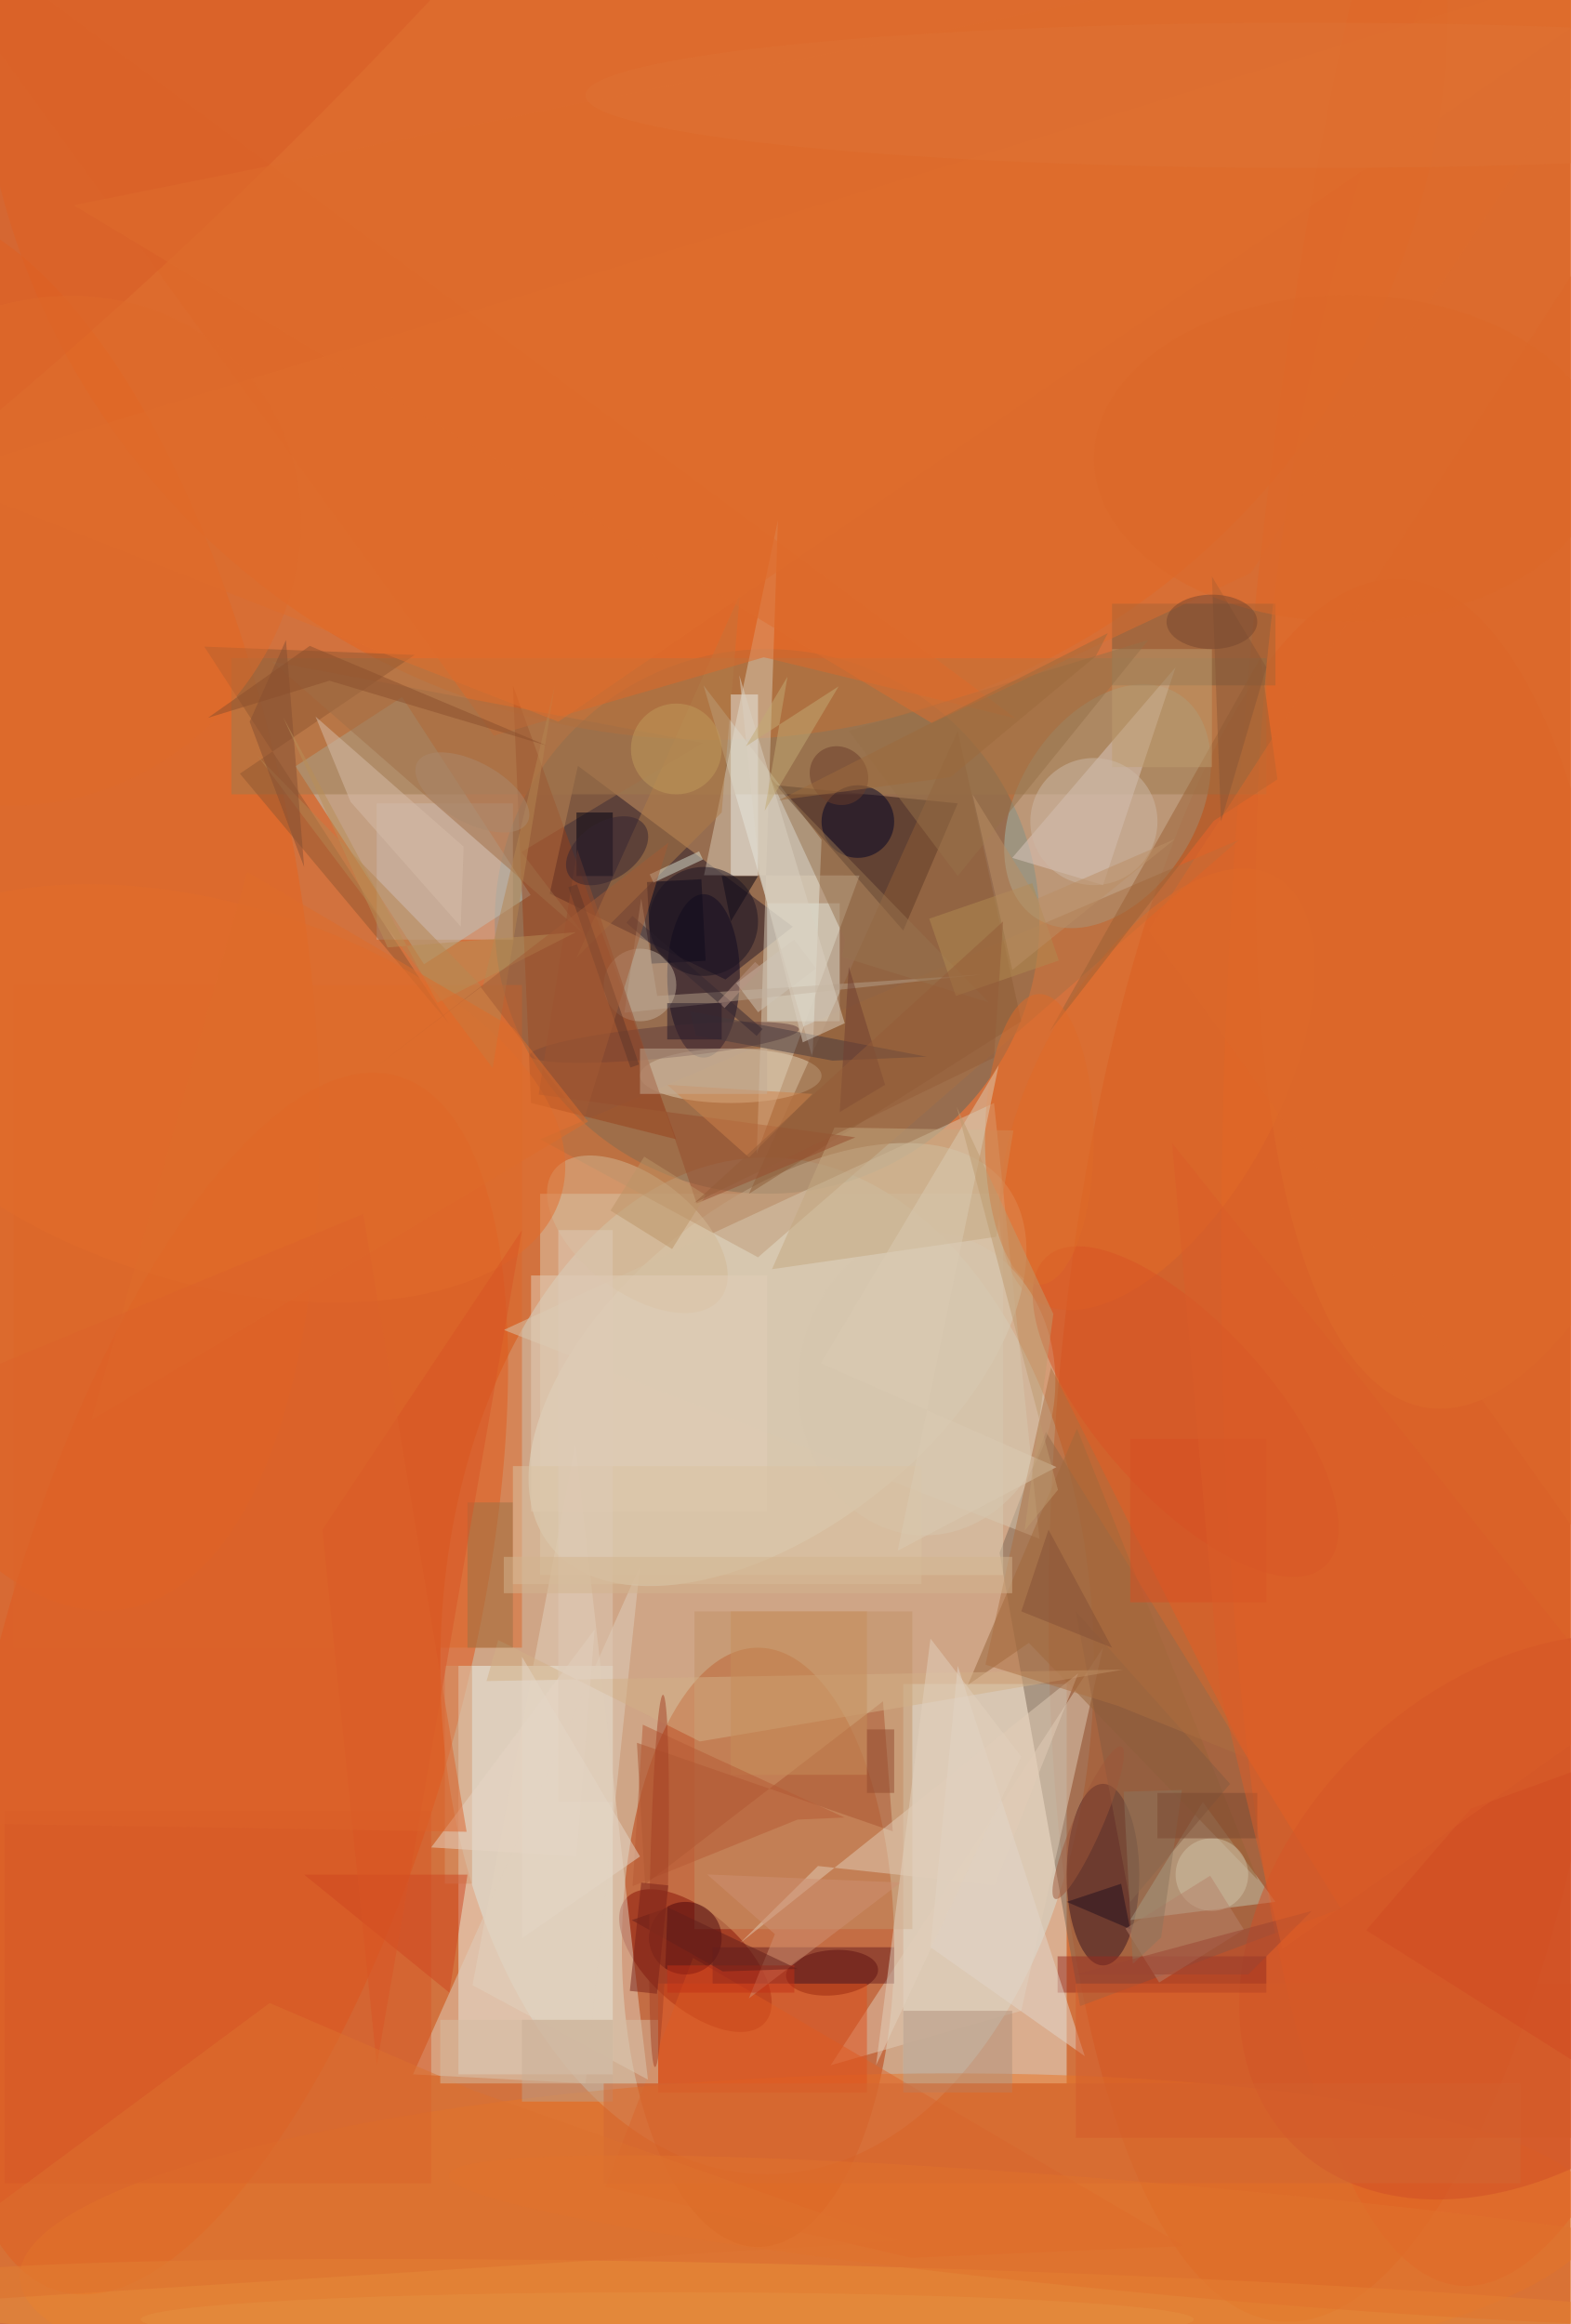
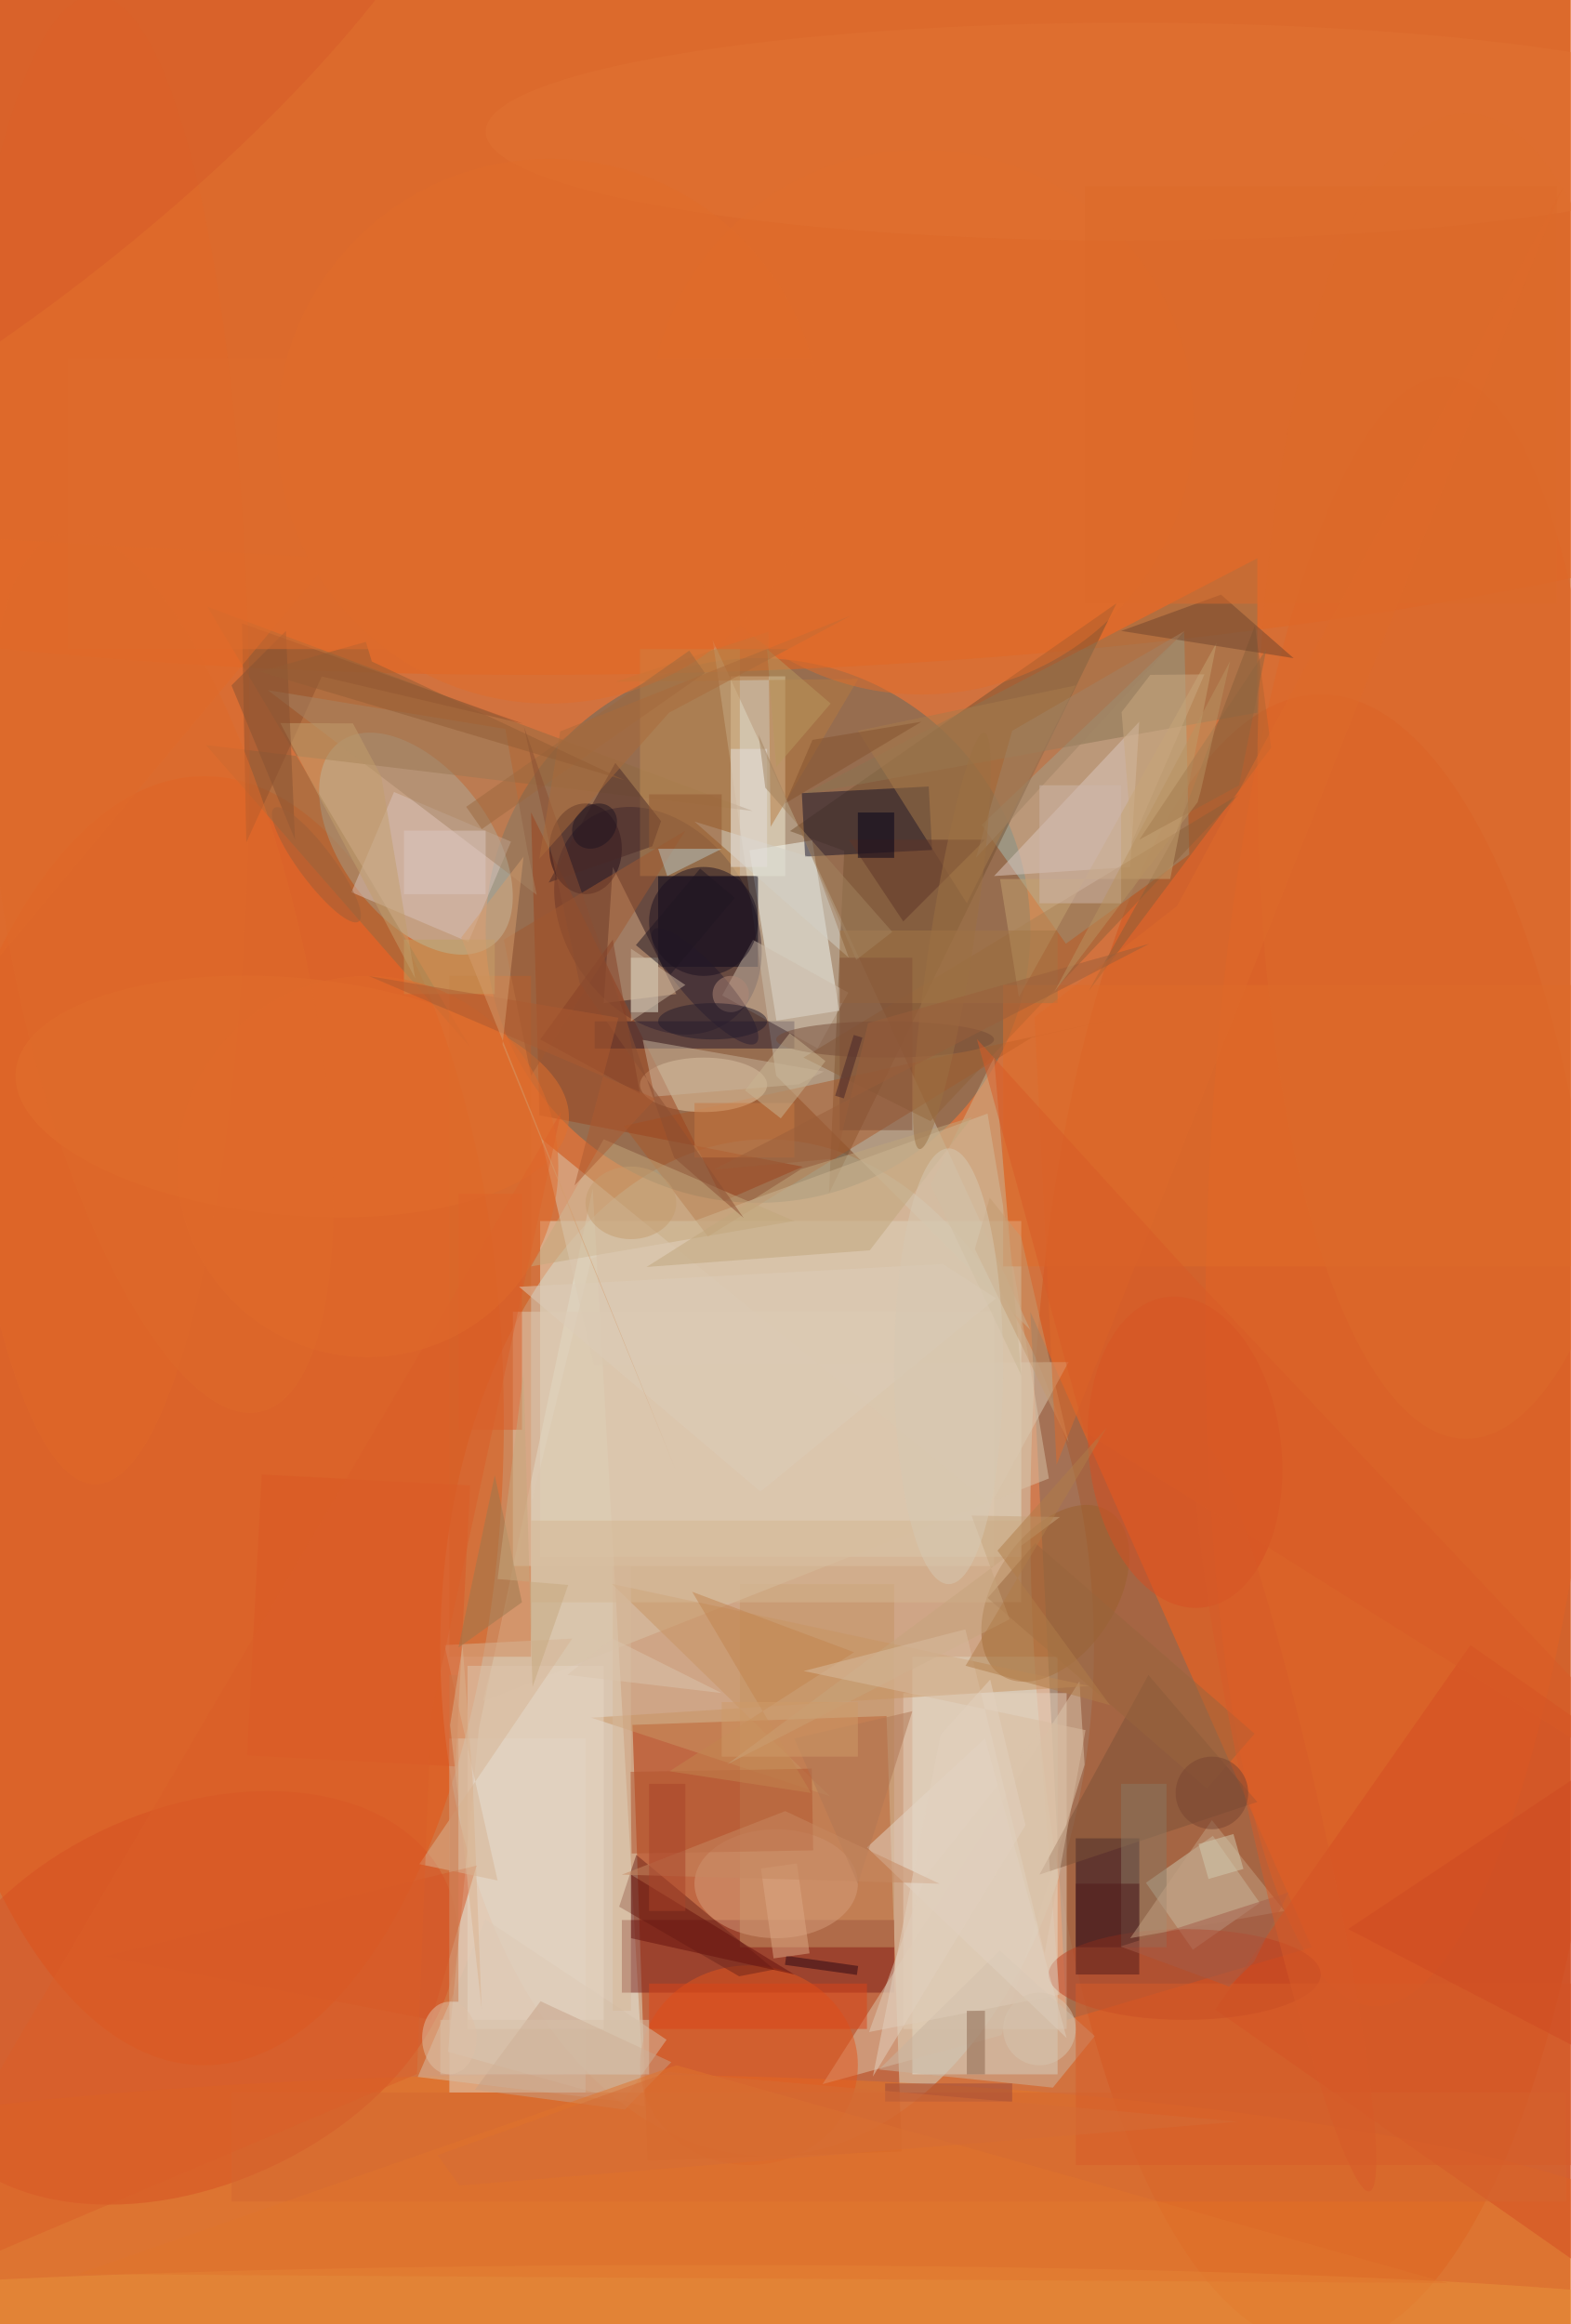
<svg xmlns="http://www.w3.org/2000/svg" version="1.1" width="692" height="1024">
  <rect x="0" y="0" width="692" height="1024" fill="#d2723e" />
  <g transform="scale(4) translate(0.5 0.5)">
-     <ellipse fill="#ccd8ce" fill-opacity="0.502" cx="84" cy="183" rx="36" ry="56" />
-     <ellipse fill="#b93702" fill-opacity="0.502" cx="83" cy="214" rx="15" ry="33" />
-     <ellipse fill="#5c6961" fill-opacity="0.502" cx="84" cy="101" rx="30" ry="30" />
-     <g transform="translate(85.15032 149.8133) rotate(231.4089) scale(17.93003 32.02655)">
-       <ellipse fill="#dfe1cd" fill-opacity="0.502" cx="0" cy="0" rx="1" ry="1" />
-     </g>
-     <g transform="translate(147.3419 159.2593) rotate(3.996481) scale(31.70714 96.19987)">
-       <ellipse fill="#d2531a" fill-opacity="0.502" cx="0" cy="0" rx="1" ry="1" />
-     </g>
-     <g transform="translate(24.64764 184.9558) rotate(285.5106) scale(69.47528 25.51802)">
-       <ellipse fill="#e35113" fill-opacity="0.502" cx="0" cy="0" rx="1" ry="1" />
-     </g>
-     <rect fill="#edf7f1" fill-opacity="0.502" x="50" y="183" width="17" height="45" />
-     <ellipse fill="#e7651c" fill-opacity="0.502" cx="78" cy="0" rx="81" ry="81" />
-     <rect fill="#e2e8dd" fill-opacity="0.502" x="99" y="185" width="18" height="44" />
-     <polygon fill="#f2fffa" fill-opacity="0.502" points="90,92 77,75 89,116" />
-     <polygon fill="#7a6754" fill-opacity="0.502" points="109.608,170.55,118.481,220.479,147.201,209.738,114.718,157.227" />
-     <g transform="translate(121.5049 88.30879) rotate(122.2494) scale(14.62291 9.803789)">
-       <ellipse fill="#a5bcaf" fill-opacity="0.502" cx="0" cy="0" rx="1" ry="1" />
-     </g>
-     <g transform="translate(45 91) rotate(237) scale(26 14)">
-       <rect fill="#b4cbc6" fill-opacity="0.502" x="-0.5" y="-0.5" width="1" height="1" />
-     </g>
-     <polygon fill="#261826" fill-opacity="0.502" points="86.841,101.58,79.412,107.397,60.058,97.937,63.159,83.866" />
-     <g transform="translate(88.60165 246.8753) rotate(267.6401) scale(18.65891 87.00384)">
-       <ellipse fill="#e77727" fill-opacity="0.502" cx="0" cy="0" rx="1" ry="1" />
-     </g>
-     <g transform="translate(0 99.59225) rotate(260.185) scale(78.27909 32.51928)">
-       <ellipse fill="#e5631d" fill-opacity="0.502" cx="0" cy="0" rx="1" ry="1" />
-     </g>
-     <g transform="translate(172 90.75056) rotate(94.13044) scale(160.9554 36.25339)">
-       <ellipse fill="#e16224" fill-opacity="0.502" cx="0" cy="0" rx="1" ry="1" />
-     </g>
-     <rect fill="#dacbb2" fill-opacity="0.502" x="59" y="131" width="51" height="42" />
-     <polygon fill="#2f1919" fill-opacity="0.502" points="99,102 105,88 85,86" />
-     <g transform="translate(76.10665 215.4708) rotate(221.796) scale(10.26437 5.198087)">
-       <ellipse fill="#861307" fill-opacity="0.502" cx="0" cy="0" rx="1" ry="1" />
-     </g>
-     <rect fill="#9e7a4f" fill-opacity="0.502" x="25" y="72" width="114" height="15" />
-     <polygon fill="#a77145" fill-opacity="0.502" points="83,138 136,92 59,125" />
-     <rect fill="#c19167" fill-opacity="0.502" x="76" y="177" width="24" height="35" />
-     <polygon fill="#dacbb5" fill-opacity="0.502" points="82.862,126.566,85.193,56.786,77.054,95.91,94.185,95.94" />
-     <ellipse fill="#34131f" fill-opacity="0.502" cx="121" cy="206" rx="4" ry="10" />
-     <polygon fill="#bfc3ac" fill-opacity="0.502" points="140,209 124,211 132,198" />
-     <polygon fill="#dbc8bf" fill-opacity="0.502" points="129,73 111,94 121,97" />
-     <ellipse fill="#040121" fill-opacity="0.502" cx="77" cy="107" rx="4" ry="9" />
-     <ellipse fill="#e2d1b5" fill-opacity="0.502" cx="80" cy="118" rx="10" ry="3" />
-     <g transform="translate(91.15669 216.8088) rotate(85.1994) scale(2.493763 5.084898)">
-       <ellipse fill="#540002" fill-opacity="0.502" cx="0" cy="0" rx="1" ry="1" />
-     </g>
-     <g transform="translate(167.6839 210.6616) rotate(46.59773) scale(26.06039 35.95035)">
-       <ellipse fill="#cf4f26" fill-opacity="0.502" cx="0" cy="0" rx="1" ry="1" />
-     </g>
-     <polygon fill="#98401b" fill-opacity="0.502" points="56,75 74,125 58,121" />
-     <polygon fill="#ddcdbb" fill-opacity="0.502" points="45,228 70,172 64,229" />
-     <rect fill="#755c3f" fill-opacity="0.502" x="122" y="66" width="18" height="9" />
-     <rect fill="#db6629" fill-opacity="0.502" x="1" y="108" width="56" height="73" />
-     <polygon fill="#e0ccb5" fill-opacity="0.502" points="112,221 91,227 121,181" />
-     <polygon fill="#dd6528" fill-opacity="0.502" points="99.879,248.205,129.909,246.912,75.843,215.18,66.211,240.389" />
-     <g transform="translate(126.9508 119.4875) rotate(28.96615) scale(13.18966 26.82827)">
-       <ellipse fill="#e26b27" fill-opacity="0.502" cx="0" cy="0" rx="1" ry="1" />
-     </g>
-     <rect fill="#e0e1d5" fill-opacity="0.502" x="84" y="99" width="8" height="13" />
-     <polygon fill="#d6c7af" fill-opacity="0.502" points="55,146 109,121 114,169" />
-     <rect fill="#d55826" fill-opacity="0.502" x="0" y="199" width="47" height="41" />
-     <polygon fill="#e2d1be" fill-opacity="0.502" points="62.878,158.59,51.544,218.181,70.874,228.581,69.95,220.877" />
-     <polygon fill="#966237" fill-opacity="0.502" points="112.832,180.477,106.111,185.107,118.132,156.874,138.058,206.588" />
-     <rect fill="#ccb7ac" fill-opacity="0.502" x="41" y="88" width="15" height="15" />
-     <g transform="translate(94.20889 255) rotate(91.63106) scale(5.874282 111.21)">
-       <ellipse fill="#e78e39" fill-opacity="0.502" cx="0" cy="0" rx="1" ry="1" />
-     </g>
-     <polygon fill="#aa5431" fill-opacity="0.502" points="69.662,191.478,70.555,207.069,96.772,186.906,97.843,201.231" />
-     <polygon fill="#8f5631" fill-opacity="0.502" points="25.923,84.721,45.19,71.641,22.007,70.731,48.929,112.219" />
-     <polygon fill="#b07c48" fill-opacity="0.502" points="81,65 63,105 79,89" />
-     <polygon fill="#de6828" fill-opacity="0.502" points="53.899,80.537,-16,-16,111.43,78.65,83.635,71.902" />
-     <polygon fill="#8d5c36" fill-opacity="0.502" points="112,112 82,131 105,80" />
-     <g transform="translate(72.68794 114.3133) rotate(264.4191) scale(1.74539 14.8898)">
-       <ellipse fill="#603d3b" fill-opacity="0.502" cx="0" cy="0" rx="1" ry="1" />
-     </g>
-     <ellipse fill="#4c070d" fill-opacity="0.502" cx="75" cy="213" rx="4" ry="4" />
-     <g transform="translate(74 101) rotate(177) scale(6 9)">
-       <rect fill="#000016" fill-opacity="0.502" x="-0.5" y="-0.5" width="1" height="1" />
-     </g>
-     <g transform="translate(69.70981 135.4664) rotate(127.683) scale(6.352276 11.57758)">
-       <ellipse fill="#d2b894" fill-opacity="0.502" cx="0" cy="0" rx="1" ry="1" />
-     </g>
-     <rect fill="#952c21" fill-opacity="0.502" x="116" y="215" width="23" height="4" />
-     <polygon fill="#a06e47" fill-opacity="0.502" points="56.94,93.357,76.955,81.332,29.461,72.371,63.781,102.358" />
-     <rect fill="#de501d" fill-opacity="0.502" x="72" y="218" width="23" height="12" />
-     <g transform="translate(170.7653 61.06855) rotate(278.5629) scale(94.55963 30.08655)">
-       <ellipse fill="#dd6c2b" fill-opacity="0.502" cx="0" cy="0" rx="1" ry="1" />
-     </g>
-     <ellipse fill="#000324" fill-opacity="0.502" cx="94" cy="90" rx="4" ry="4" />
-     <polygon fill="#835b41" fill-opacity="0.502" points="135,196 124,209 118,177" />
-     <g transform="translate(22.8169 119.9377) rotate(286.2642) scale(20.95889 40.10945)">
-       <ellipse fill="#e16d2a" fill-opacity="0.502" cx="0" cy="0" rx="1" ry="1" />
-     </g>
-     <rect fill="#b0907b" fill-opacity="0.502" x="99" y="221" width="12" height="9" />
-     <rect fill="#e8e8e1" fill-opacity="0.502" x="80" y="76" width="3" height="20" />
-     <polygon fill="#9a6034" fill-opacity="0.502" points="133.205,89.918,115.13,113.134,138.352,71.94,140.221,85.35" />
-     <polygon fill="#d2b086" fill-opacity="0.502" points="53.094,184.678,123.223,183.415,76.588,191.328,54.379,180.162" />
-     <polygon fill="#e2cbb6" fill-opacity="0.502" points="89.604,205.05,109.064,207.166,118.283,183.81,80.963,213.594" />
-     <polygon fill="#e1d6c9" fill-opacity="0.502" points="119,226 105,183 102,214" />
-     <g transform="translate(101.5719 151.9213) rotate(362.5648) scale(14.18144 16.71087)">
-       <ellipse fill="#d5c6ae" fill-opacity="0.502" cx="0" cy="0" rx="1" ry="1" />
-     </g>
-     <polygon fill="#b39d87" fill-opacity="0.502" points="68.278,111.062,70.133,98.456,71.887,109.209,107.466,106.863" />
-     <polygon fill="#c3a880" fill-opacity="0.502" points="109.237,135.743,84.54,139.306,91.431,123.697,111.132,124.029" />
-     <rect fill="#be9c6f" fill-opacity="0.502" x="122" y="71" width="11" height="13" />
-     <g transform="translate(50 195) rotate(270) scale(24 3)">
-       <rect fill="#d3986e" fill-opacity="0.502" x="-0.5" y="-0.5" width="1" height="1" />
-     </g>
-     <rect fill="#e2cdb8" fill-opacity="0.502" x="58" y="140" width="26" height="26" />
-     <g transform="translate(130.1007 154.9928) rotate(228.1566) scale(22.91149 9.492324)">
-       <ellipse fill="#d85224" fill-opacity="0.502" cx="0" cy="0" rx="1" ry="1" />
-     </g>
-     <ellipse fill="#c1ad9a" fill-opacity="0.502" cx="70" cy="108" rx="4" ry="4" />
-     <polygon fill="#ce4721" fill-opacity="0.502" points="51,206 33,206 49,219" />
-     <polygon fill="#000011" fill-opacity="0.502" points="79,96 80,101 83,96" />
-     <g transform="translate(14.09811 0) rotate(45.44603) scale(23.15477 115.1695)">
-       <ellipse fill="#d75c27" fill-opacity="0.502" cx="0" cy="0" rx="1" ry="1" />
-     </g>
-     <rect fill="#000011" fill-opacity="0.502" x="63" y="89" width="4" height="7" />
-     <polygon fill="#b48451" fill-opacity="0.502" points="52.666,108.276,60.621,74.98,53.772,117.155,27.876,82.769" />
-     <rect fill="#bda08a" fill-opacity="0.502" x="57" y="222" width="10" height="9" />
-     <g transform="translate(74 95) rotate(245) scale(1 6)">
-       <rect fill="#d6ddcd" fill-opacity="0.502" x="-0.5" y="-0.5" width="1" height="1" />
-     </g>
-     <rect fill="#672021" fill-opacity="0.502" x="78" y="214" width="20" height="4" />
-     <polygon fill="#964d2c" fill-opacity="0.502" points="76.244,132.066,63.094,93.074,58.836,120.075,93.729,124.786" />
-     <polygon fill="#967148" fill-opacity="0.502" points="105,96 93,80 126,70" />
-     <rect fill="#d16732" fill-opacity="0.502" x="66" y="229" width="101" height="11" />
-     <polygon fill="#ce8f73" fill-opacity="0.502" points="98.716,206.87,81.988,219.635,84.861,212.552,77.404,205.98" />
-     <rect fill="#c58e5a" fill-opacity="0.502" x="80" y="177" width="15" height="18" />
-     <polygon fill="#df6e2c" fill-opacity="0.502" points="188,-8 -8,52 61,79" />
-     <polygon fill="#95734f" fill-opacity="0.502" points="92.607,103.041,92.262,104.909,108.411,109.916,84.333,85.149" />
-     <polygon fill="#cd824a" fill-opacity="0.502" points="82,127 89,120 73,119" />
-     <polygon fill="#d6bca7" fill-opacity="0.502" points="34.259,78.437,50.566,92.762,50.255,101.572,38.118,87.825" />
-     <polygon fill="#dd6d2d" fill-opacity="0.502" points="137.295,62.605,188,-14.19,7.622,22.104,102.142,79.151" />
-     <polygon fill="#b55a34" fill-opacity="0.502" points="69.185,207.267,87.35,199.939,92.538,199.71,70.309,189.481" />
-     <rect fill="#987246" fill-opacity="0.502" x="51" y="165" width="5" height="16" />
-     <polygon fill="#d75525" fill-opacity="0.502" points="35,168 57,135 41,227" />
-     <rect fill="#dac1a1" fill-opacity="0.502" x="56" y="161" width="45" height="13" />
-     <polygon fill="#ac6f41" fill-opacity="0.502" points="108.053,182.871,115.278,150.131,136.857,193.125,122.604,187.394" />
-     <ellipse fill="#de6a28" fill-opacity="0.502" cx="114" cy="125" rx="6" ry="16" />
-     <polygon fill="#463a3e" fill-opacity="0.502" points="91.209,116.333,76.154,113.566,75.482,110.885,101.573,115.903" />
-     <polygon fill="#dc702e" fill-opacity="0.502" points="51.703,229.805,98.573,246.333,-16,253.672,29.205,220.139" />
-     <polygon fill="#e5d3c4" fill-opacity="0.502" points="65,179 63,204 47,203" />
-     <g transform="translate(85 107) rotate(143) scale(8 4)">
-       <rect fill="#cdc3b6" fill-opacity="0.502" x="-0.5" y="-0.5" width="1" height="1" />
-     </g>
-     <g transform="translate(66 107) rotate(71) scale(21 1)">
-       <rect fill="#5f362b" fill-opacity="0.502" x="-0.5" y="-0.5" width="1" height="1" />
-     </g>
-     <rect fill="#c4ab94" fill-opacity="0.502" x="70" y="115" width="14" height="5" />
-     <g transform="translate(109 103) rotate(71) scale(9 12)">
-       <rect fill="#b08a51" fill-opacity="0.502" x="-0.5" y="-0.5" width="1" height="1" />
-     </g>
-     <ellipse fill="#c0995a" fill-opacity="0.502" cx="74" cy="82" rx="5" ry="5" />
-     <polygon fill="#844f32" fill-opacity="0.502" points="27,79 33,95 31,70" />
-     <g transform="translate(76 107) rotate(221) scale(19 1)">
-       <rect fill="#372833" fill-opacity="0.502" x="-0.5" y="-0.5" width="1" height="1" />
-     </g>
-     <ellipse fill="#d0c0a3" fill-opacity="0.502" cx="133" cy="206" rx="4" ry="4" />
-     <polygon fill="#dc692b" fill-opacity="0.502" points="177,23 126,102 185,185" />
-     <g transform="translate(91.9176 84.93813) rotate(226.3841) scale(3.368886 3.090328)">
-       <ellipse fill="#6b3d2a" fill-opacity="0.502" cx="0" cy="0" rx="1" ry="1" />
-     </g>
-     <polygon fill="#22101f" fill-opacity="0.502" points="123,207 117,209 124,212" />
-     <g transform="translate(4.107813 60.17072) rotate(139.0211) scale(29.87197 26.65074)">
-       <ellipse fill="#de6a2a" fill-opacity="0.502" cx="0" cy="0" rx="1" ry="1" />
-     </g>
-     <polygon fill="#d9d0bf" fill-opacity="0.502" points="87.932,114.321,83.168,95.634,80.942,73.879,92.551,112.214" />
-     <rect fill="#ddcab6" fill-opacity="0.502" x="61" y="135" width="6" height="63" />
-     <polygon fill="#b78d56" fill-opacity="0.502" points="42.197,103.862,62.939,102.187,47.676,109.956,30.685,78.49" />
-     <polygon fill="#e1cfbc" fill-opacity="0.502" points="96,227 102,180 112,193" />
-     <g transform="translate(130 212) rotate(-32) scale(11 7)">
-       <rect fill="#b6816b" fill-opacity="0.502" x="-0.5" y="-0.5" width="1" height="1" />
-     </g>
-     <polygon fill="#a15a34" fill-opacity="0.502" points="41.276,116.74,52.458,108.242,63.76,123.039,73.153,92.312" />
-     <rect fill="#c23116" fill-opacity="0.502" x="73" y="216" width="14" height="3" />
-     <polygon fill="#c2aa75" fill-opacity="0.502" points="86.246,74.039,83.737,88.812,91.886,75.099,81.674,81.7" />
-     <ellipse fill="#de7334" fill-opacity="0.502" cx="144" cy="10" rx="80" ry="8" />
-     <polygon fill="#dd6c2b" fill-opacity="0.502" points="26.718,95.527,9.59,155.897,64.279,123.044,56.138,112.787" />
-     <ellipse fill="#ccb7a5" fill-opacity="0.502" cx="120" cy="90" rx="7" ry="7" />
-     <polygon fill="#8c755d" fill-opacity="0.502" points="124.288,215.835,127.405,212.917,129.694,196.673,123.276,196.867" />
-     <ellipse fill="#1c1422" fill-opacity="0.502" cx="77" cy="101" rx="6" ry="6" />
-     <rect fill="#d3bba2" fill-opacity="0.502" x="48" y="222" width="24" height="7" />
-     <rect fill="#d35b28" fill-opacity="0.502" x="118" y="218" width="55" height="17" />
-     <polygon fill="#cf4a22" fill-opacity="0.502" points="161.514,198.731,149.994,212.13,188,236.106,188,189.12" />
-     <polygon fill="#dacab2" fill-opacity="0.502" points="98.381,170.321,115.878,161.106,89.905,149.681,109.514,116.843" />
-     <polygon fill="#875636" fill-opacity="0.502" points="139,73 134,90 133,63" />
-     <polygon fill="#dc622a" fill-opacity="0.502" points="-16,200.164,50.901,201.278,39.516,133.224,-16,156.103" />
-     <ellipse fill="#dc6829" fill-opacity="0.502" cx="148" cy="50" rx="28" ry="18" />
-     <rect fill="#7b4930" fill-opacity="0.502" x="127" y="197" width="11" height="5" />
-     <g transform="translate(130.7398 246.4383) rotate(275.1225) scale(6.102707 82.13335)">
-       <ellipse fill="#df732d" fill-opacity="0.502" cx="0" cy="0" rx="1" ry="1" />
-     </g>
-     <rect fill="#914a2f" fill-opacity="0.502" x="95" y="190" width="3" height="7" />
-     <polygon fill="#835136" fill-opacity="0.502" points="122,181 112,177 115,168" />
-     <polygon fill="#713e30" fill-opacity="0.502" points="97,119 92,122 93,106" />
-     <g transform="translate(66.37673 93.2171) rotate(56.72022) scale(3.138528 5.008801)">
-       <ellipse fill="#342531" fill-opacity="0.502" cx="0" cy="0" rx="1" ry="1" />
-     </g>
-     <polygon fill="#8a4f2c" fill-opacity="0.502" points="22.413,78.569,35.791,74.484,59.719,81.625,33.622,70.647" />
-     <g transform="translate(119.3734 200.2815) rotate(23.53503) scale(1.599375 9.147064)">
-       <ellipse fill="#9d5638" fill-opacity="0.502" cx="0" cy="0" rx="1" ry="1" />
-     </g>
-     <g transform="translate(81 108) rotate(223) scale(1 6)">
-       <rect fill="#b89383" fill-opacity="0.502" x="-0.5" y="-0.5" width="1" height="1" />
-     </g>
-     <rect fill="#d54e22" fill-opacity="0.502" x="124" y="158" width="15" height="18" />
-     <polygon fill="#994433" fill-opacity="0.502" points="144,210 118,217 137,217" />
-     <polygon fill="#631f1a" fill-opacity="0.502" points="73.091,209.615,69.092,211.007,79.121,216.665,87.374,216.392" />
-     <polygon fill="#9c6a3d" fill-opacity="0.502" points="121.537,69.236,85.289,87.654,104.206,85.11,120.201,71.79" />
-     <ellipse fill="#e48f41" fill-opacity="0.502" cx="73" cy="255" rx="58" ry="3" />
-     <polygon fill="#e4d5c5" fill-opacity="0.502" points="57,213 70,204 57,182" />
-     <g transform="translate(72.09648 206.6895) rotate(91.22522) scale(20.5079 1)">
-       <ellipse fill="#a44025" fill-opacity="0.502" cx="0" cy="0" rx="1" ry="1" />
-     </g>
-     <g transform="translate(72 132) rotate(302) scale(7 8)">
-       <rect fill="#bc9467" fill-opacity="0.502" x="-0.5" y="-0.5" width="1" height="1" />
-     </g>
-     <ellipse fill="#76472f" fill-opacity="0.502" cx="133" cy="68" rx="5" ry="3" />
-     <polygon fill="#ba8e64" fill-opacity="0.502" points="128.934,91.921,111.016,106.334,106.628,86.989,113.755,98.5" />
-     <rect fill="#241929" fill-opacity="0.502" x="73" y="110" width="6" height="4" />
-     <g transform="translate(71 213) rotate(186) scale(3 12)">
-       <rect fill="#782018" fill-opacity="0.502" x="-0.5" y="-0.5" width="1" height="1" />
-     </g>
-     <polygon fill="#be996f" fill-opacity="0.502" points="116.043,163.612,104.88,121.417,115.531,144.236,112.363,168.117" />
-     <polygon fill="#da5c28" fill-opacity="0.502" points="178.239,187.648,140.758,214.188,133.902,185.607,128.612,125.41" />
-     <rect fill="#d1b38d" fill-opacity="0.502" x="55" y="171" width="56" height="4" />
-     <polygon fill="#935c39" fill-opacity="0.502" points="110,101 109,116 76,132" />
-     <g transform="translate(51.53551 86.7872) rotate(298.5094) scale(3.342284 6.906051)">
-       <ellipse fill="#aa886c" fill-opacity="0.502" cx="0" cy="0" rx="1" ry="1" />
-     </g>
+     <ellipse fill="#cbd8ce" fill-opacity="0.502" cx="84" cy="181" rx="36" ry="56" />
+     <ellipse fill="#5c6860" fill-opacity="0.502" cx="83" cy="102" rx="30" ry="30" />
+     <g transform="translate(84 213) rotate(178) scale(28 48)">
+       <rect fill="#b22d00" fill-opacity="0.502" x="-0.5" y="-0.5" width="1" height="1" />
+     </g>
+     <polygon fill="#e6e7db" fill-opacity="0.502" points="64.789,130.41,52.255,189.888,48.853,225.518,70.508,231.544" />
+     <ellipse fill="#d1521a" fill-opacity="0.502" cx="145" cy="167" rx="32" ry="91" />
+     <rect fill="#e1e1ce" fill-opacity="0.502" x="59" y="134" width="53" height="37" />
+     <ellipse fill="#e45515" fill-opacity="0.502" cx="22" cy="156" rx="33" ry="71" />
+     <g transform="translate(76.38264 28.30897) rotate(88.29663) scale(45.25856 172)">
+       <ellipse fill="#e6631a" fill-opacity="0.502" cx="0" cy="0" rx="1" ry="1" />
+     </g>
+     <rect fill="#e3ebdf" fill-opacity="0.502" x="100" y="182" width="16" height="46" />
+     <polygon fill="#ccc6b3" fill-opacity="0.502" points="85,118 113,146 78,70" />
+     <g transform="translate(45.32003 92.42976) rotate(233.0202) scale(14.0082 8.187904)">
+       <ellipse fill="#b5ccc5" fill-opacity="0.502" cx="0" cy="0" rx="1" ry="1" />
+     </g>
+     <polygon fill="#78695a" fill-opacity="0.502" points="113,144 144,214 117,222" />
+     <polygon fill="#a4beb3" fill-opacity="0.502" points="130.506,93.626,129.95,69.137,107.633,90.364,116.914,103.453" />
+     <g transform="translate(71.97696 100.9239) rotate(324.4425) scale(10.14982 13.59285)">
+       <ellipse fill="#3a2832" fill-opacity="0.502" cx="0" cy="0" rx="1" ry="1" />
+     </g>
+     <polygon fill="#745031" fill-opacity="0.502" points="122.491,65.954,90.812,130.972,92.494,93.223,86.518,91.049" />
+     <ellipse fill="#e87625" fill-opacity="0.502" cx="64" cy="252" rx="127" ry="24" />
+     <rect fill="#781f1b" fill-opacity="0.502" x="68" y="211" width="30" height="8" />
+     <rect fill="#f4edd5" fill-opacity="0.502" x="80" y="74" width="6" height="22" />
+     <g transform="translate(154.7953 130.7741) rotate(182.5742) scale(22.18394 89.8091)">
+       <ellipse fill="#e26224" fill-opacity="0.502" cx="0" cy="0" rx="1" ry="1" />
+     </g>
+     <rect fill="#c49365" fill-opacity="0.502" x="81" y="174" width="17" height="40" />
+     <polygon fill="#a95828" fill-opacity="0.502" points="113.152,113.792,77.484,135.695,68.199,123.52,123.371,111.498" />
+     <g transform="translate(115.7552 175.0147) rotate(213.5383) scale(6.660566 10.81746)">
+       <ellipse fill="#9a602c" fill-opacity="0.502" cx="0" cy="0" rx="1" ry="1" />
+     </g>
+     <polygon fill="#897552" fill-opacity="0.502" points="138,78 88,87 138,61" />
+     <g transform="translate(87 102) rotate(171) scale(7 19)">
+       <rect fill="#f3f9f4" fill-opacity="0.502" x="-0.5" y="-0.5" width="1" height="1" />
+     </g>
+     <rect fill="#1f091c" fill-opacity="0.502" x="118" y="202" width="7" height="12" />
+     <g transform="translate(132 208) rotate(145) scale(9 9)">
+       <rect fill="#cbcab2" fill-opacity="0.502" x="-0.5" y="-0.5" width="1" height="1" />
+     </g>
+     <g transform="translate(20.24905 219.5693) rotate(65.9484) scale(20.72391 31.11664)">
+       <ellipse fill="#d55122" fill-opacity="0.502" cx="0" cy="0" rx="1" ry="1" />
+     </g>
+     <rect fill="#000015" fill-opacity="0.502" x="72" y="96" width="11" height="10" />
+     <polygon fill="#906b43" fill-opacity="0.502" points="22.359,66.35,82.405,88.832,22.192,81.572,51.261,114.817" />
+     <rect fill="#e0d4c6" fill-opacity="0.502" x="49" y="191" width="15" height="39" />
+     <polygon fill="#d7c3a7" fill-opacity="0.502" points="64.657,138.133,52.701,186.882,115.037,162.364,108.284,122.163" />
+     <g transform="translate(95 90) rotate(177) scale(14 7)">
+       <rect fill="#171228" fill-opacity="0.502" x="-0.5" y="-0.5" width="1" height="1" />
+     </g>
+     <polygon fill="#daad85" fill-opacity="0.502" points="74,109 67,95 66,110" />
+     <rect fill="#ce662a" fill-opacity="0.502" x="49" y="107" width="9" height="75" />
+     <ellipse fill="#eccda8" fill-opacity="0.502" cx="77" cy="119" rx="7" ry="3" />
+     <rect fill="#e3d0bc" fill-opacity="0.502" x="99" y="186" width="18" height="37" />
+     <polygon fill="#9c421d" fill-opacity="0.502" points="87.935,128.02,58.918,122.355,57.999,88.984,79.201,131.807" />
+     <ellipse fill="#e06928" fill-opacity="0.502" cx="10" cy="81" rx="17" ry="82" />
+     <polygon fill="#dcc8bf" fill-opacity="0.502" points="125,79 109,96 124,95" />
+     <polygon fill="#dcc6ac" fill-opacity="0.502" points="109.825,223.676,90.11,229.078,118.411,184.703,118.974,193.886" />
+     <g transform="translate(172 218) rotate(215) scale(60 49)">
+       <rect fill="#d34d22" fill-opacity="0.502" x="-0.5" y="-0.5" width="1" height="1" />
+     </g>
+     <ellipse fill="#e2571c" fill-opacity="0.502" cx="82" cy="227" rx="12" ry="11" />
+     <polygon fill="#906138" fill-opacity="0.502" points="102,123 88,116 136,87" />
+     <polygon fill="#c4a77d" fill-opacity="0.502" points="87,134 58,139 66,125" />
+     <rect fill="#e06c29" fill-opacity="0.502" x="110" y="108" width="63" height="31" />
+     <rect fill="#281b2e" fill-opacity="0.502" x="65" y="112" width="22" height="3" />
+     <polygon fill="#6d241b" fill-opacity="0.502" points="69.594,203.823,84.788,216.447,80.922,217.2,67.704,209.529" />
+     <rect fill="#bf8f57" fill-opacity="0.502" x="70" y="71" width="11" height="25" />
+     <ellipse fill="#230d18" fill-opacity="0.502" cx="64" cy="93" rx="4" ry="5" />
+     <ellipse fill="#e7913d" fill-opacity="0.502" cx="77" cy="255" rx="114" ry="6" />
+     <g transform="translate(47 95) rotate(293) scale(12 14)">
+       <rect fill="#d7c1b9" fill-opacity="0.502" x="-0.5" y="-0.5" width="1" height="1" />
+     </g>
+     <polygon fill="#a77a4b" fill-opacity="0.502" points="106,99 118,75 94,80" />
+     <rect fill="#ddcab2" fill-opacity="0.502" x="56" y="144" width="53" height="28" />
+     <polygon fill="#885e39" fill-opacity="0.502" points="119.414,108.682,139.526,81.858,137.744,68.397,128.895,91.603" />
+     <polygon fill="#7c5238" fill-opacity="0.502" points="126,184 138,198 114,206" />
+     <ellipse fill="#d49c7b" fill-opacity="0.502" cx="85" cy="207" rx="9" ry="6" />
+     <polygon fill="#8f512d" fill-opacity="0.502" points="26.632,92.303,26.156,68.169,57.121,79.22,34.944,74.018" />
+     <polygon fill="#c79463" fill-opacity="0.502" points="66.915,173.977,119.51,185.223,64.614,188.709,90.938,197.381" />
+     <polygon fill="#c8b39f" fill-opacity="0.502" points="120.093,223.784,115.48,229.462,96.32,227.472,109.626,214.355" />
+     <ellipse fill="#bb3f21" fill-opacity="0.502" cx="130" cy="217" rx="15" ry="5" />
+     <g transform="translate(31.69256 120.2863) rotate(185.1983) scale(30.58161 13.07057)">
+       <ellipse fill="#e2712c" fill-opacity="0.502" cx="0" cy="0" rx="1" ry="1" />
+     </g>
+     <polygon fill="#d4bda8" fill-opacity="0.502" points="72.927,224.184,68.117,230.996,45.517,228.286,52.987,210.927" />
+     <rect fill="#e6d6c4" fill-opacity="0.502" x="51" y="183" width="15" height="40" />
+     <polygon fill="#a68465" fill-opacity="0.502" points="57.58,93.092,55.165,79.792,29.003,75.526,58.63,98.086" />
+     <polygon fill="#b67b40" fill-opacity="0.502" points="84.382,90.593,94.032,74.296,67.335,74.595,84.148,69.093" />
+     <polygon fill="#d1cfc5" fill-opacity="0.502" points="93,105 76,90 89,94" />
+     <rect fill="#d46731" fill-opacity="0.502" x="25" y="230" width="147" height="12" />
+     <polygon fill="#c7b49c" fill-opacity="0.502" points="90.266,117.532,70.301,114.051,71.609,120.292,87.462,118.95" />
+     <polygon fill="#d35627" fill-opacity="0.502" points="11,215 47,222 52,205" />
+     <g transform="translate(86 109) rotate(209) scale(12 7)">
+       <rect fill="#ccbca9" fill-opacity="0.502" x="-0.5" y="-0.5" width="1" height="1" />
+     </g>
+     <rect fill="#e9e7d3" fill-opacity="0.502" x="69" y="105" width="3" height="6" />
+     <polygon fill="#dac7af" fill-opacity="0.502" points="64.91,149.836,59.127,124.944,108.647,165.21,117.218,149.537" />
+     <polygon fill="#a05930" fill-opacity="0.502" points="55,103 75,91 58,118" />
+     <g transform="translate(130.0387 159.4759) rotate(173.5647) scale(10.60531 17.21229)">
+       <ellipse fill="#d64e22" fill-opacity="0.502" cx="0" cy="0" rx="1" ry="1" />
+     </g>
+     <polygon fill="#64100c" fill-opacity="0.502" points="87,217 69,213 69,206" />
+     <g transform="translate(79 199) rotate(269) scale(9 20)">
+       <rect fill="#b1552f" fill-opacity="0.502" x="-0.5" y="-0.5" width="1" height="1" />
+     </g>
+     <polygon fill="#e3d6c7" fill-opacity="0.502" points="95,203 117,224 108,191" />
+     <polygon fill="#b5c3c1" fill-opacity="0.502" points="73,96 72,93 79,93" />
+     <g transform="translate(77.16089 108.1489) rotate(227.8911) scale(8.414038 2.223079)">
+       <ellipse fill="#2d2132" fill-opacity="0.502" cx="0" cy="0" rx="1" ry="1" />
+     </g>
+     <ellipse fill="#754b36" fill-opacity="0.502" cx="97" cy="114" rx="12" ry="2" />
+     <polygon fill="#c3a170" fill-opacity="0.502" points="133.53,70.278,111.736,109.328,109.665,96.331,128.409,96.319" />
+     <ellipse fill="#dc6a2a" fill-opacity="0.502" cx="161" cy="85" rx="23" ry="73" />
+     <polygon fill="#71452d" fill-opacity="0.502" points="134,65 123,69 142,72" />
+     <polygon fill="#5e3429" fill-opacity="0.502" points="108,92 93,92 99,101" />
+     <ellipse fill="#df6d2b" fill-opacity="0.502" cx="101" cy="46" rx="30" ry="30" />
+     <rect fill="#8a7862" fill-opacity="0.502" x="123" y="196" width="5" height="18" />
+     <g transform="translate(0 14.08555) rotate(321.4988) scale(64.41917 18.19015)">
+       <ellipse fill="#d65a28" fill-opacity="0.502" cx="0" cy="0" rx="1" ry="1" />
+     </g>
+     <polygon fill="#d6b393" fill-opacity="0.502" points="54.316,206.647,48.466,180.717,62.533,180,45.691,204.843" />
+     <ellipse fill="#df7232" fill-opacity="0.502" cx="124" cy="14" rx="71" ry="12" />
+     <g transform="translate(39 178) rotate(183) scale(23 31)">
+       <rect fill="#da5825" fill-opacity="0.502" x="-0.5" y="-0.5" width="1" height="1" />
+     </g>
+     <polygon fill="#c9b694" fill-opacity="0.502" points="109,116 112,151 102,130" />
+     <polygon fill="#bfa67d" fill-opacity="0.502" points="70.717,139.064,87.729,128.295,106.599,122.547,95.316,137.227" />
+     <g transform="translate(49 106) rotate(90) scale(6 10)">
+       <rect fill="#bc9f62" fill-opacity="0.502" x="-0.5" y="-0.5" width="1" height="1" />
+     </g>
+     <ellipse fill="#1b1120" fill-opacity="0.502" cx="77" cy="101" rx="6" ry="6" />
+     <polygon fill="#e26a28" fill-opacity="0.502" points="-16,58 -9,115 36,61" />
+     <rect fill="#d3b691" fill-opacity="0.502" x="58" y="167" width="54" height="9" />
+     <g transform="translate(123 183) rotate(41) scale(32 8)">
+       <rect fill="#98643d" fill-opacity="0.502" x="-0.5" y="-0.5" width="1" height="1" />
+     </g>
+     <polygon fill="#ddccb8" fill-opacity="0.502" points="114.016,190.335,101.425,206.186,95.226,223.34,116.193,219.219" />
+     <polygon fill="#99794f" fill-opacity="0.502" points="57,176 54,162 50,181" />
+     <rect fill="#d55d29" fill-opacity="0.502" x="118" y="218" width="55" height="20" />
+     <polygon fill="#482826" fill-opacity="0.502" points="72.317,89.951,71.352,92.721,59.935,96.719,67.283,83.536" />
+     <rect fill="#89654d" fill-opacity="0.502" x="106" y="221" width="2" height="7" />
+     <polygon fill="#caa77f" fill-opacity="0.502" points="126.211,73.837,123.054,77.937,124.186,92.253,132.177,73.784" />
+     <rect fill="#a37646" fill-opacity="0.502" x="92" y="102" width="24" height="8" />
+     <rect fill="#815036" fill-opacity="0.502" x="92" y="105" width="8" height="19" />
+     <ellipse fill="#e06d2a" fill-opacity="0.502" cx="60" cy="47" rx="30" ry="30" />
+     <rect fill="#020119" fill-opacity="0.502" x="94" y="89" width="4" height="5" />
+     <polygon fill="#c2834f" fill-opacity="0.502" points="93.582,181.503,75.751,174.847,88.84,197.004,73.249,194.612" />
+     <rect fill="#d94519" fill-opacity="0.502" x="71" y="218" width="24" height="5" />
+     <rect fill="#db5d27" fill-opacity="0.502" x="50" y="131" width="7" height="26" />
+     <polygon fill="#c69f86" fill-opacity="0.502" points="59.045,219.945,73.453,226.656,68.329,231.883,51.815,229.689" />
+     <polygon fill="#c29d6d" fill-opacity="0.502" points="41.505,85.033,38.373,79.188,30.38,79.154,45.237,107.28" />
+     <rect fill="#511a1b" fill-opacity="0.502" x="118" y="207" width="7" height="10" />
+     <polygon fill="#c2a082" fill-opacity="0.502" points="133,200 141,210 124,213" />
+     <polygon fill="#c9b39e" fill-opacity="0.502" points="69,112 69,104 75,108" />
+     <g transform="translate(90 216) rotate(278) scale(1 8)">
+       <rect fill="#290713" fill-opacity="0.502" x="-0.5" y="-0.5" width="1" height="1" />
+     </g>
+     <polygon fill="#c49971" fill-opacity="0.502" points="108.521,131.432,111.981,135.758,117.216,158.375,106.884,137.074" />
+     <rect fill="#dc6a2b" fill-opacity="0.502" x="119" y="20" width="52" height="46" />
+     <g transform="translate(86 210) rotate(-8) scale(4 10)">
+       <rect fill="#dca783" fill-opacity="0.502" x="-0.5" y="-0.5" width="1" height="1" />
+     </g>
+     <rect fill="#c67843" fill-opacity="0.502" x="76" y="121" width="11" height="6" />
+     <polygon fill="#d95e28" fill-opacity="0.502" points="-16,253.982,45.432,227.958,46.992,188.398,61.308,121.975" />
+     <polygon fill="#9f8265" fill-opacity="0.502" points="107,94 111,80 130,69" />
+     <polygon fill="#854026" fill-opacity="0.502" points="70,120 67,103 59,114" />
+     <rect fill="#e4ded9" fill-opacity="0.502" x="80" y="82" width="4" height="13" />
+     <polygon fill="#de6a2a" fill-opacity="0.502" points="129.173,99.277,113.461,111.528,115.889,160.838,171.67,20.072" />
+     <rect fill="#d6b899" fill-opacity="0.502" x="67" y="172" width="2" height="49" />
+     <rect fill="#99493b" fill-opacity="0.502" x="97" y="229" width="14" height="2" />
+     <polygon fill="#af7654" fill-opacity="0.502" points="87,191 94,207 100,188" />
+     <polygon fill="#a35d49" fill-opacity="0.502" points="134.893,218.325,137.652,215.582,141.455,207.947,122.926,213.915" />
+     <g transform="translate(64 81) rotate(235) scale(3 30)">
+       <rect fill="#9b683f" fill-opacity="0.502" x="-0.5" y="-0.5" width="1" height="1" />
+     </g>
+     <polygon fill="#c5a37d" fill-opacity="0.502" points="79.583,193.864,116.262,166.606,106.526,166.448,110.712,177.868" />
+     <polygon fill="#df742d" fill-opacity="0.502" points="159,251 8,250 74,227" />
+     <polygon fill="#83532e" fill-opacity="0.502" points="89,81 101,79 86,88" />
+     <rect fill="#945b33" fill-opacity="0.502" x="71" y="87" width="8" height="6" />
+     <polygon fill="#dccbb8" fill-opacity="0.502" points="83.272,163.809,56.677,141.244,103.365,138.736,109.223,142.515" />
+     <g transform="translate(17.30681 106.642) rotate(257.2882) scale(49.58691 15.86731)">
+       <ellipse fill="#de6b2b" fill-opacity="0.502" cx="0" cy="0" rx="1" ry="1" />
+     </g>
+     <rect fill="#dac6bf" fill-opacity="0.502" x="44" y="91" width="9" height="7" />
+     <polygon fill="#d7bb9f" fill-opacity="0.502" points="88.031,183.572,119.079,190.086,114.568,214.716,105.844,178.978" />
+     <polygon fill="#865232" fill-opacity="0.502" points="32,92 25,75 31,69" />
+     <polygon fill="#c68760" fill-opacity="0.502" points="103,207 68,206 86,199" />
+     <polygon fill="#af7d49" fill-opacity="0.502" points="121.763,187.325,109.384,170.309,121.44,156.716,105.863,182.991" />
+     <ellipse fill="#d6c4ad" fill-opacity="0.502" cx="114" cy="223" rx="4" ry="4" />
+     <rect fill="#cdb6aa" fill-opacity="0.502" x="114" y="86" width="9" height="13" />
+     <polygon fill="#894f33" fill-opacity="0.502" points="57.223,79.554,73.756,127.013,81.426,133.67,63.343,107.769" />
+     <g transform="translate(104.3544 103.1307) rotate(8.836987) scale(2.402648 23.21943)">
+       <ellipse fill="#9c7043" fill-opacity="0.502" cx="0" cy="0" rx="1" ry="1" />
+     </g>
+     <g transform="translate(86 118) rotate(128) scale(8 5)">
+       <rect fill="#c8b391" fill-opacity="0.502" x="-0.5" y="-0.5" width="1" height="1" />
+     </g>
+     <g transform="translate(75 101) rotate(220) scale(5 11)">
+       <rect fill="#211722" fill-opacity="0.502" x="-0.5" y="-0.5" width="1" height="1" />
+     </g>
+     <ellipse fill="#c39c6e" fill-opacity="0.502" cx="69" cy="132" rx="5" ry="4" />
+     <g transform="translate(141.1127 199.6091) rotate(77.37597) scale(42.30049 3.894018)">
+       <ellipse fill="#d55a28" fill-opacity="0.502" cx="0" cy="0" rx="1" ry="1" />
+     </g>
+     <rect fill="#ca794a" fill-opacity="0.502" x="49" y="184" width="1" height="36" />
+     <rect fill="#a84328" fill-opacity="0.502" x="71" y="196" width="4" height="14" />
+     <ellipse fill="#df6b2b" fill-opacity="0.502" cx="40" cy="128" rx="21" ry="21" />
+     <polygon fill="#90643e" fill-opacity="0.502" points="139,71 125,92 136,86" />
+     <polygon fill="#d36d37" fill-opacity="0.502" points="50.112,240.242,47.702,236.907,73.12,227.747,135.912,233.207" />
+     <g transform="translate(64.99587 90.49723) rotate(134.0057) scale(2.710938 2.230908)">
+       <ellipse fill="#1f1420" fill-opacity="0.502" cx="0" cy="0" rx="1" ry="1" />
+     </g>
+     <polygon fill="#b7985e" fill-opacity="0.502" points="91,77 84,71 85,84" />
+     <rect fill="#d5c0a7" fill-opacity="0.502" x="48" y="222" width="23" height="6" />
+     <polygon fill="#ce4b23" fill-opacity="0.502" points="175,226 148,212 175,194" />
+     <polygon fill="#ac5a31" fill-opacity="0.502" points="71.712,120.524,40.135,107.02,67.624,111.607,62.792,130.088" />
+     <rect fill="#cd9a68" fill-opacity="0.502" x="79" y="187" width="15" height="6" />
+     <polygon fill="#a1825f" fill-opacity="0.502" points="93.826,105.235,83.068,80.415,83.801,86.268,97.792,102.149" />
+     <polygon fill="#c5a77e" fill-opacity="0.502" points="54.311,173.439,62.088,174.094,58.161,185.34,57.17,150.649" />
+     <g transform="translate(134 204) rotate(164) scale(4 4)">
+       <rect fill="#d1ccb0" fill-opacity="0.502" x="-0.5" y="-0.5" width="1" height="1" />
+     </g>
+     <polygon fill="#d49b6d" fill-opacity="0.502" points="73.943,161.445,50.305,102.776,57.171,93.871,54.854,114.537" />
+     <polygon fill="#e1cfbd" fill-opacity="0.502" points="112.465,200.557,95.652,228.248,103.113,190.596,108.578,184.505" />
+     <polygon fill="#a96b3a" fill-opacity="0.502" points="61.211,80.069,58.901,94.112,73.196,78.009,93.292,67.279" />
+     <polygon fill="#dac4ab" fill-opacity="0.502" points="79,186 62,184 67,180" />
+     <g transform="translate(93 117) rotate(377) scale(1 7)">
+       <rect fill="#442428" fill-opacity="0.502" x="-0.5" y="-0.5" width="1" height="1" />
+     </g>
+     <polygon fill="#9a5f3a" fill-opacity="0.502" points="126.081,103.466,95.121,112.19,91.608,127.111,78.096,128.347" />
+     <g transform="translate(34.35933 94.76061) rotate(53.25171) scale(7.79546 1.898773)">
+       <ellipse fill="#9c5f39" fill-opacity="0.502" cx="0" cy="0" rx="1" ry="1" />
+     </g>
+     <polygon fill="#d85b27" fill-opacity="0.502" points="188,200.625,119.008,157.257,107.112,113.958,130.962,140.187" />
+     <polygon fill="#dab18e" fill-opacity="0.502" points="51.569,195.508,50.458,180.765,49.079,189.534,52.554,220.719" />
+     <ellipse fill="#d5c8b1" fill-opacity="0.502" cx="104" cy="150" rx="6" ry="24" />
+     <ellipse fill="#ddbfa5" fill-opacity="0.502" cx="49" cy="224" rx="3" ry="4" />
+     <polygon fill="#925c35" fill-opacity="0.502" points="28.118,73.487,68.295,85.444,40.457,72.367,39.806,70.201" />
+     <ellipse fill="#af8877" fill-opacity="0.502" cx="80" cy="109" rx="2" ry="2" />
+     <ellipse fill="#251c2c" fill-opacity="0.502" cx="78" cy="112" rx="6" ry="2" />
+     <ellipse fill="#784530" fill-opacity="0.502" cx="133" cy="197" rx="4" ry="4" />
+     <rect fill="#de6d2c" fill-opacity="0.502" x="7" y="39" width="108" height="32" />
+     <polygon fill="#b89261" fill-opacity="0.502" points="131.428,87.864,115.651,108.739,135.002,72.336,131.77,86.649" />
  </g>
</svg>
